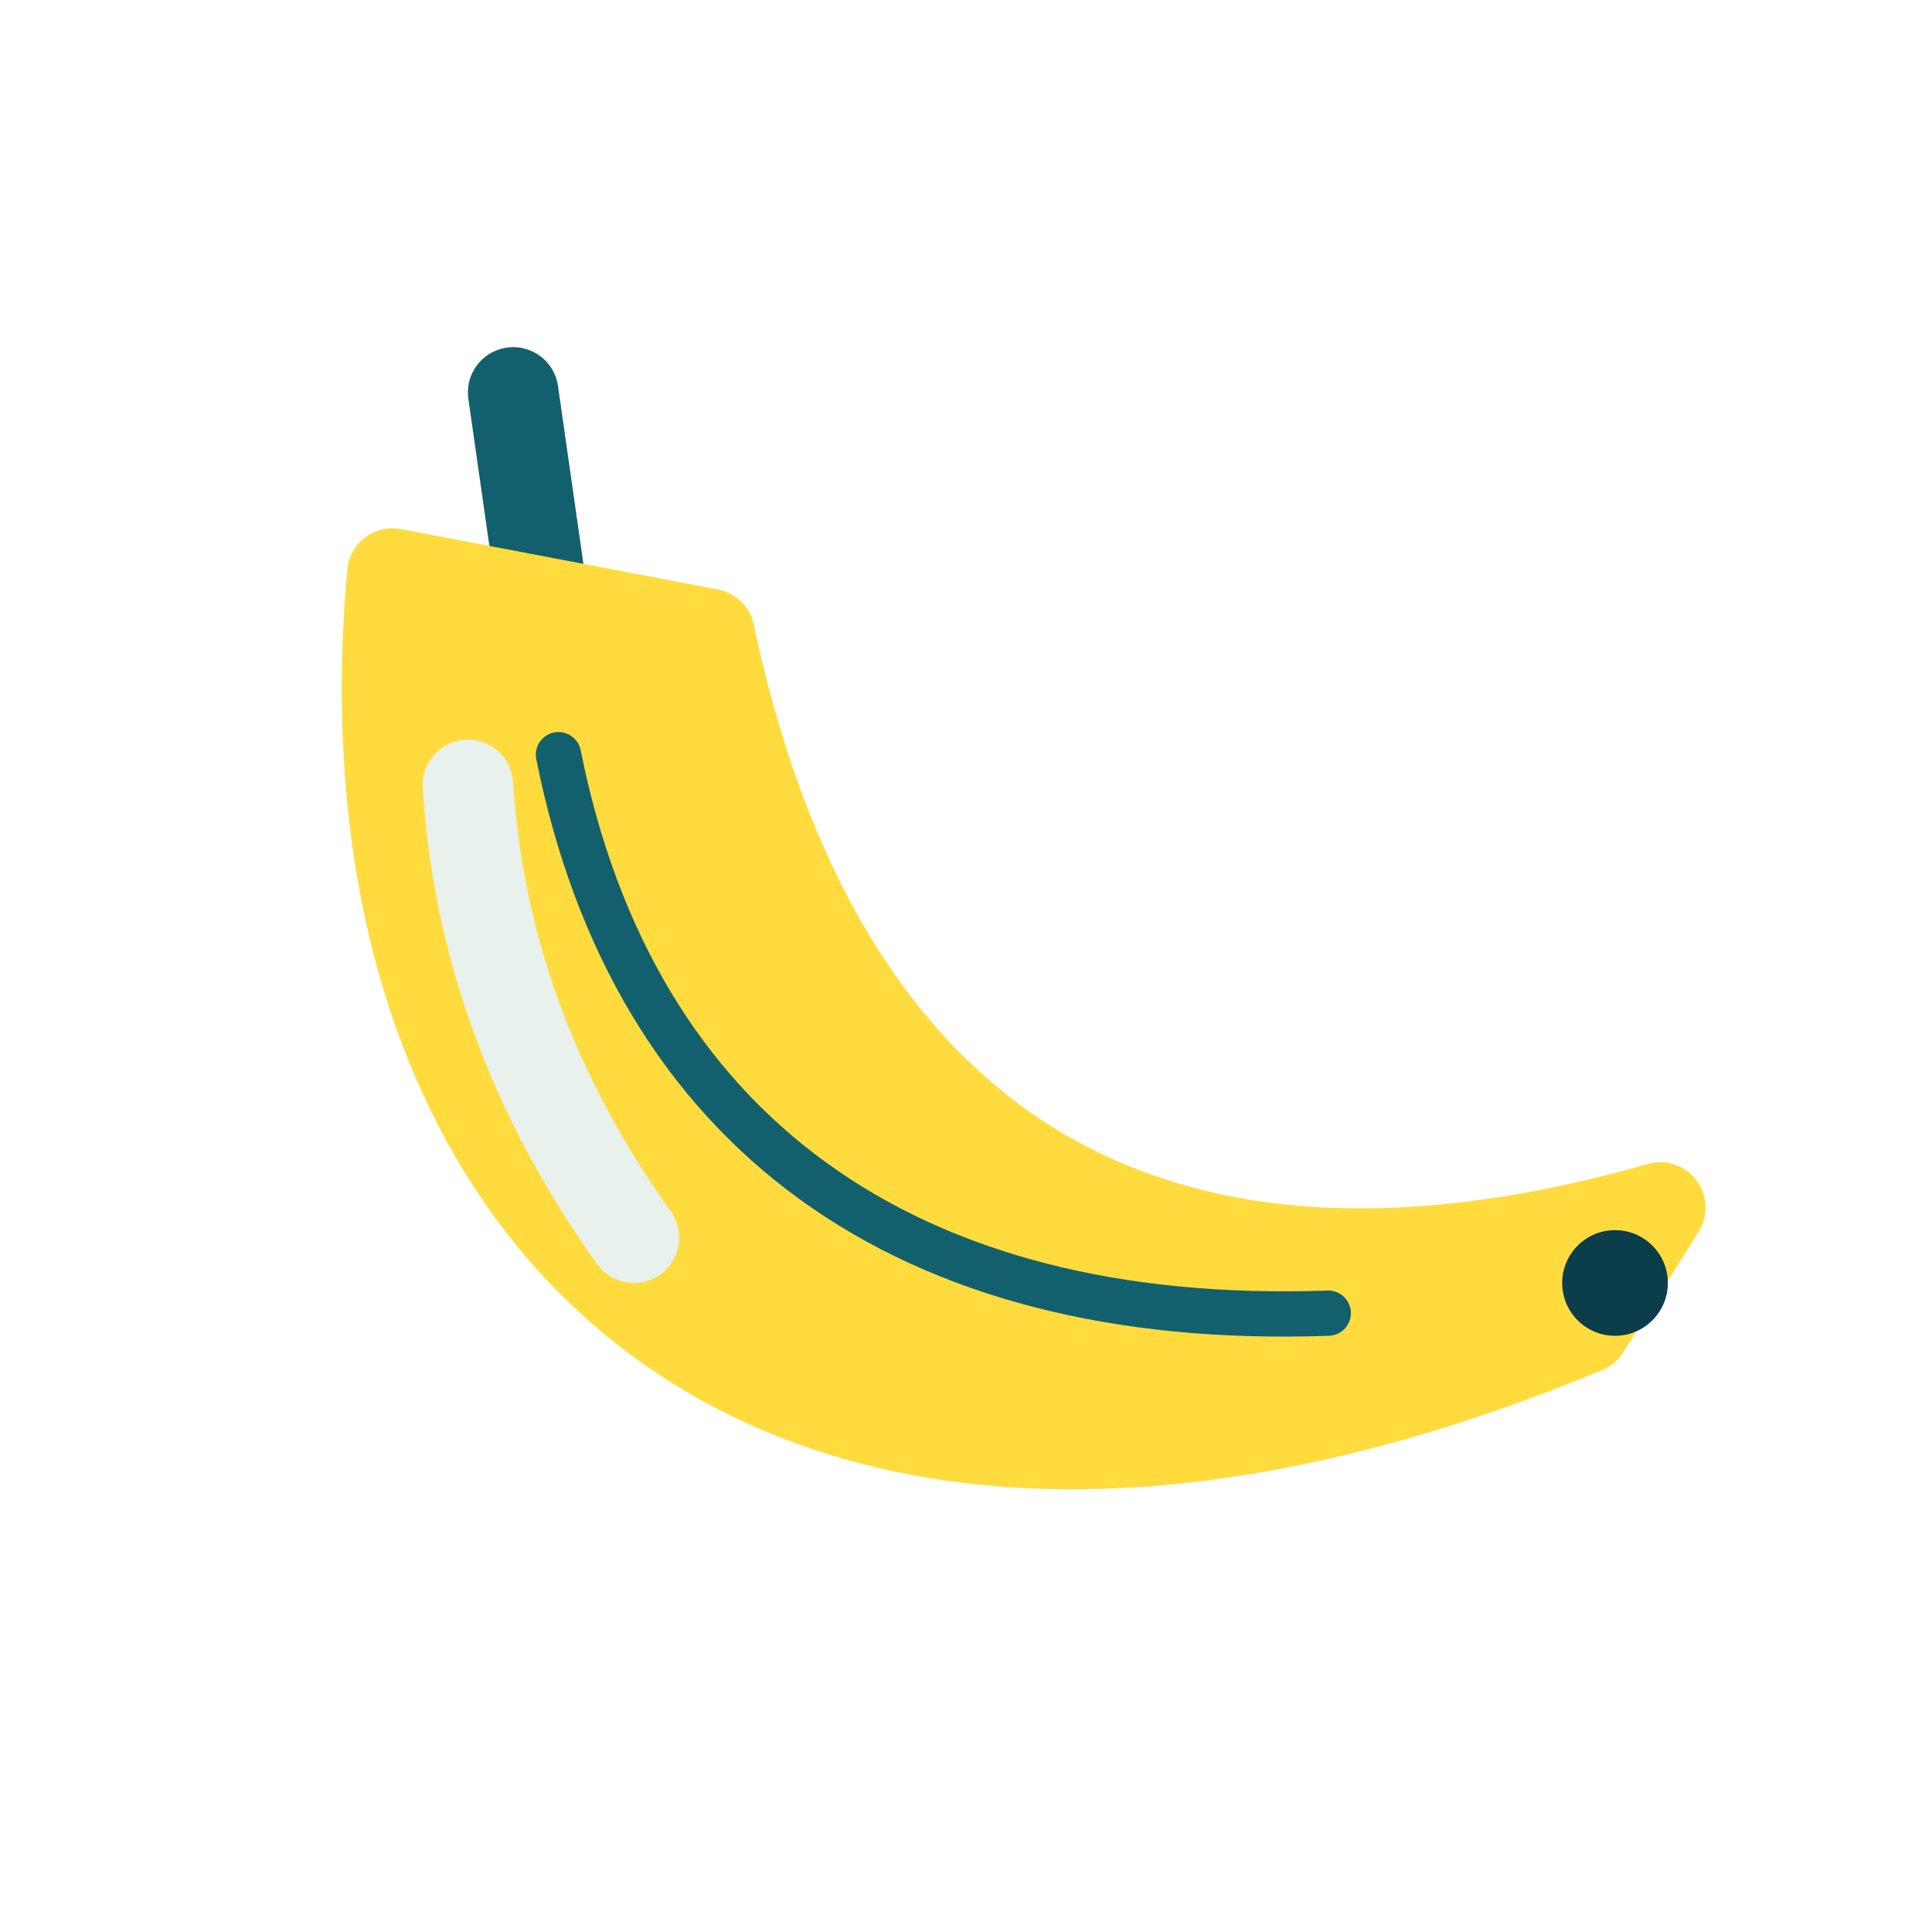
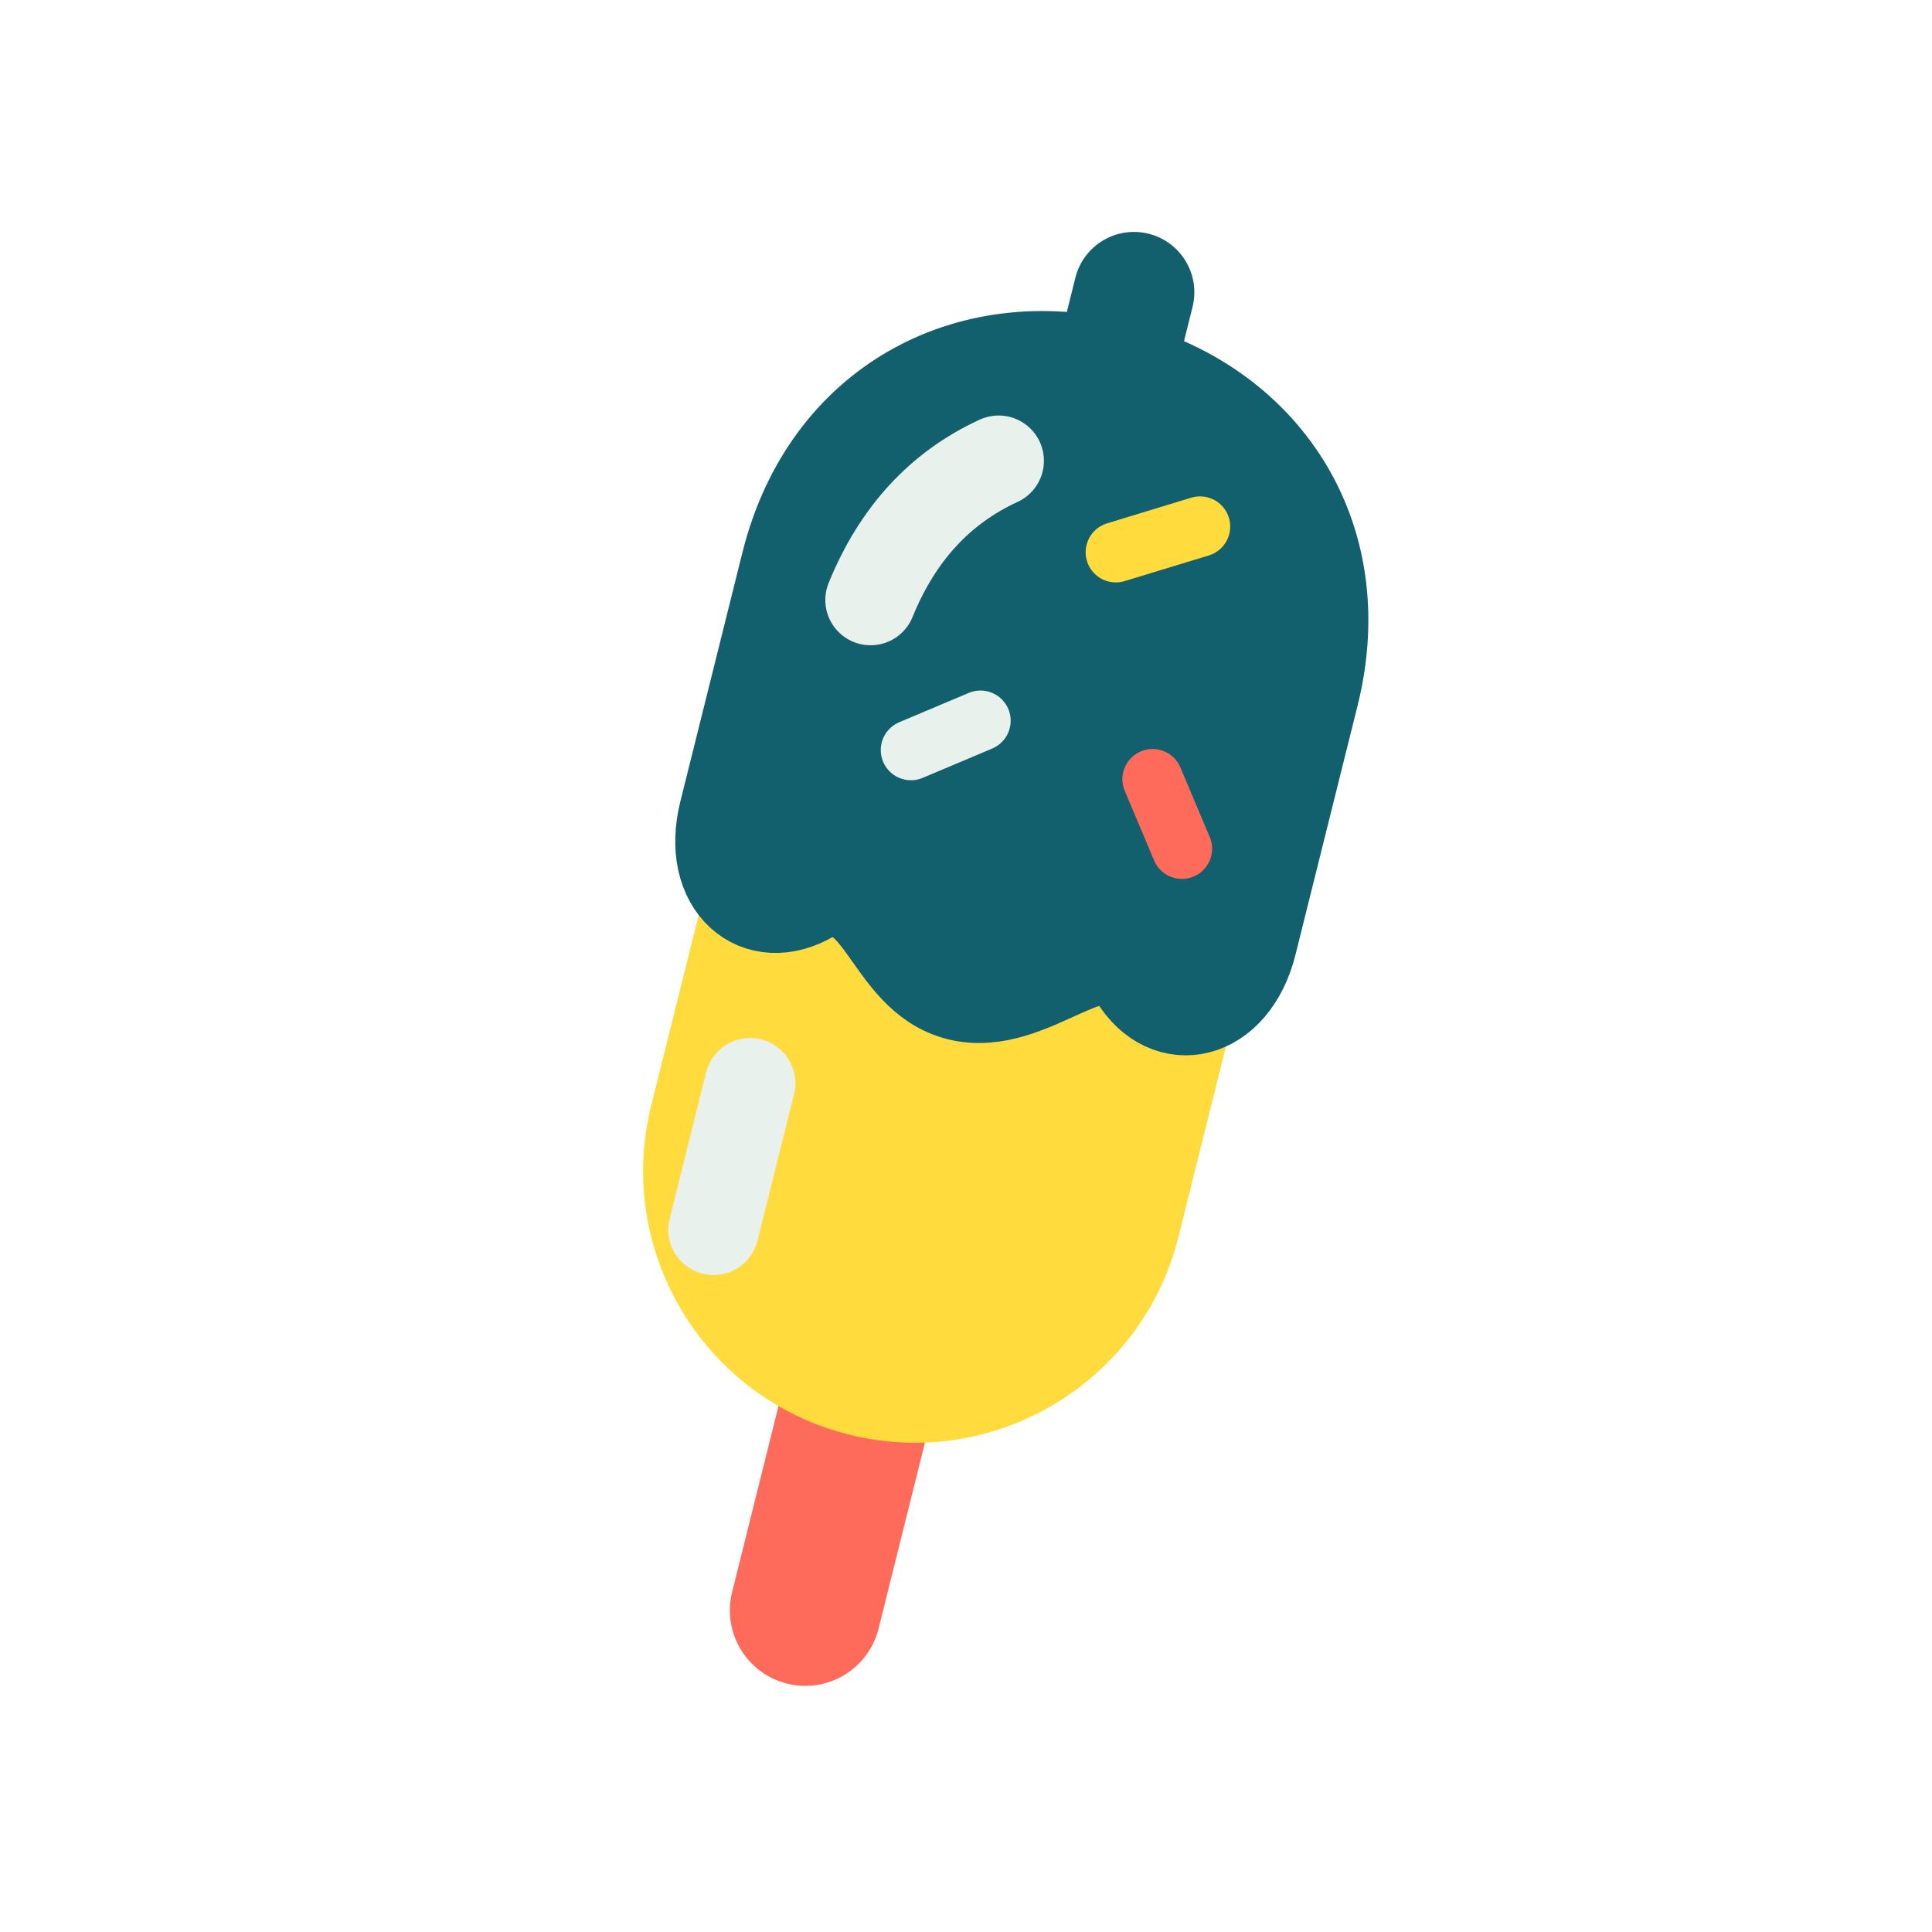
<svg xmlns="http://www.w3.org/2000/svg" viewBox="0 0 256 256" role="img" aria-label="Arrested Development">
-   <path d="M72 80L68 52" stroke="#12606D" stroke-width="12" stroke-linecap="round" fill="none" />
-   <path d="M52 76C44 164 104 220 210 176L220 160C150 180 108 150 94 84Z" fill="#FFDB3D" stroke="#FFDB3D" stroke-width="12" stroke-linejoin="round" />
-   <path d="M74 100C84 150 120 176 176 174" stroke="#12606D" stroke-width="6" stroke-linecap="round" fill="none" />
-   <circle cx="214" cy="170" r="7" fill="#0B3D4A" />
-   <path d="M62 104Q64 136 84 164" stroke="#E8F1EC" stroke-width="12" stroke-linecap="round" fill="none" />
+   <g transform="rotate(14 128 128)">
+     <rect x="118" y="178" width="20" height="48" rx="10" fill="#FF6B5B" />
+     <rect x="92" y="46" width="72" height="146" rx="36" fill="#FFDB3D" />
+     <rect x="120" y="28" width="16" height="24" rx="8" fill="#12606D" />
+     <path d="M92 82C92 60 108 46 128 46C148 46 164 60 164 82V116C164 126 156 130 150 124C144 118 138 132 128 132C118 132 114 118 106 124C100 130 92 126 92 116Z" fill="#12606D" stroke="#12606D" stroke-width="12" stroke-linejoin="round" />
+     <path d="M134 70L144 64" stroke="#FFDB3D" stroke-width="8" stroke-linecap="round" stroke-linejoin="round" fill="none" />
+     <path d="M146 98L152 106" stroke="#FF6B5B" stroke-width="8" stroke-linecap="round" stroke-linejoin="round" fill="none" />
+     <path d="M114 102L122 96" stroke="#E8F1EC" stroke-width="8" stroke-linecap="round" stroke-linejoin="round" fill="none" />
+     <path d="M104 150V170" stroke="#E8F1EC" stroke-width="12" stroke-linecap="round" stroke-linejoin="round" fill="none" />
+     <path d="M104 84Q106 70 116 62" stroke="#E8F1EC" stroke-width="12" stroke-linecap="round" stroke-linejoin="round" fill="none" />
+   </g>
</svg>
